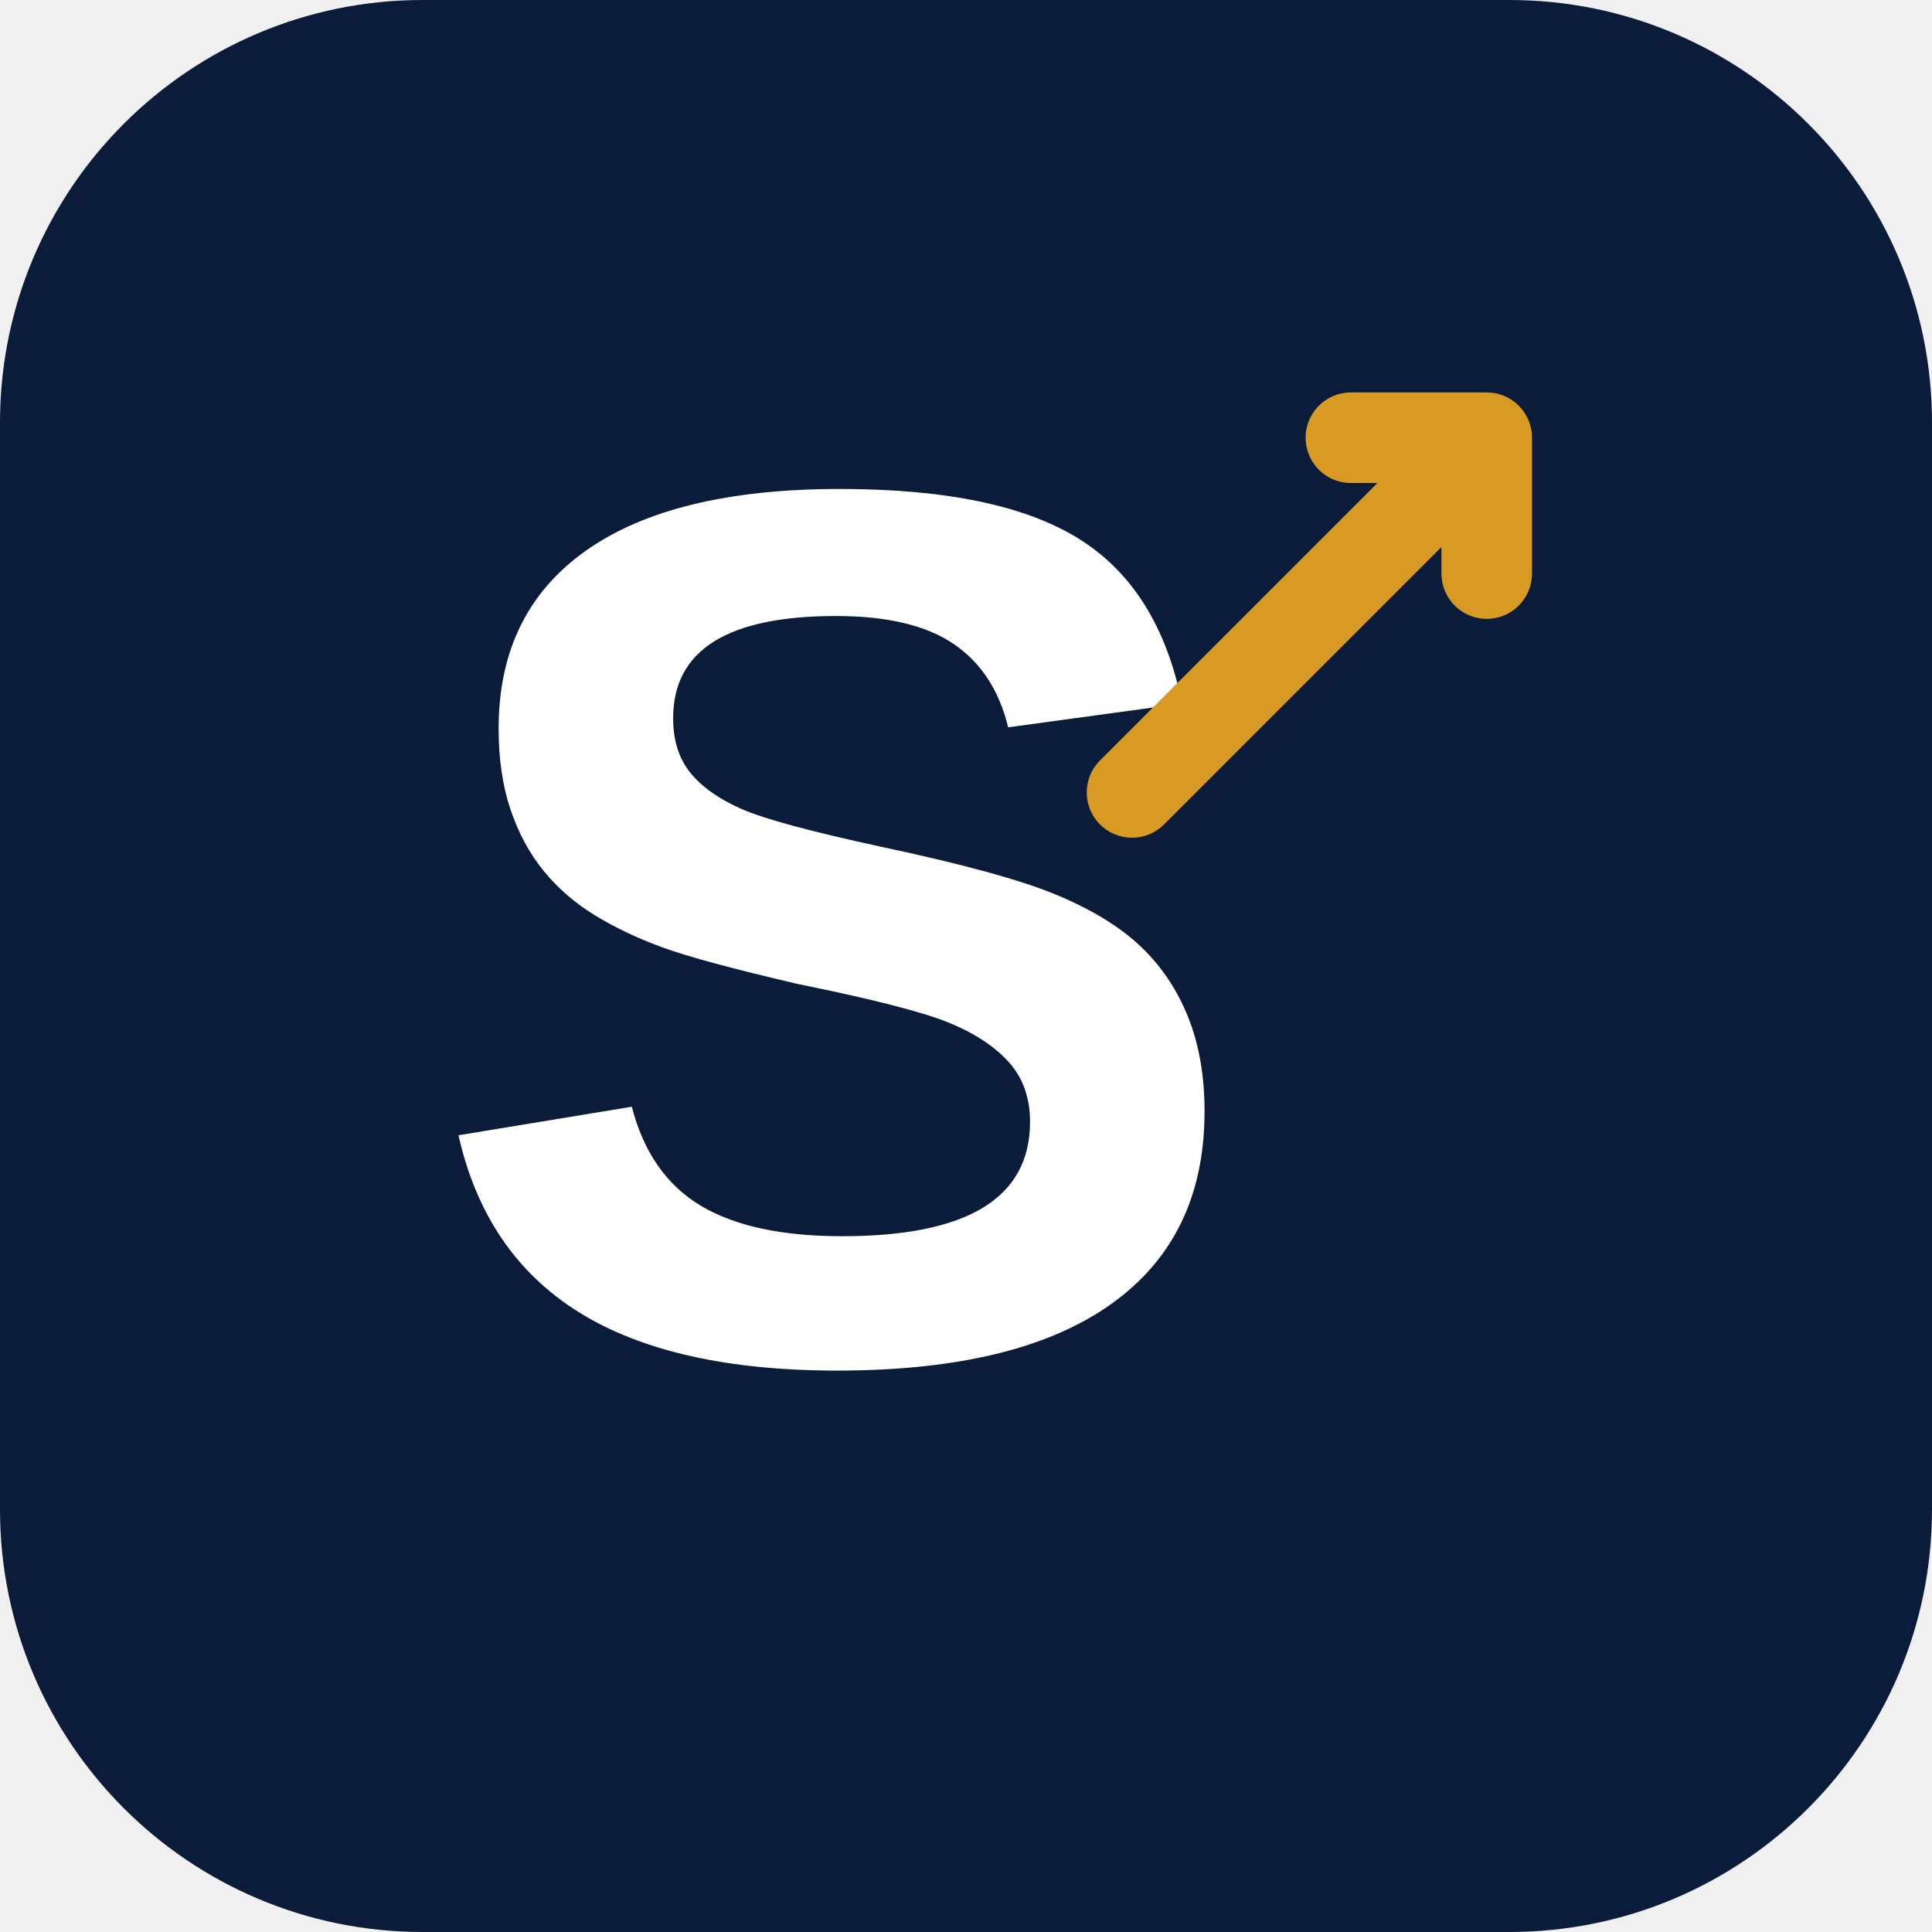
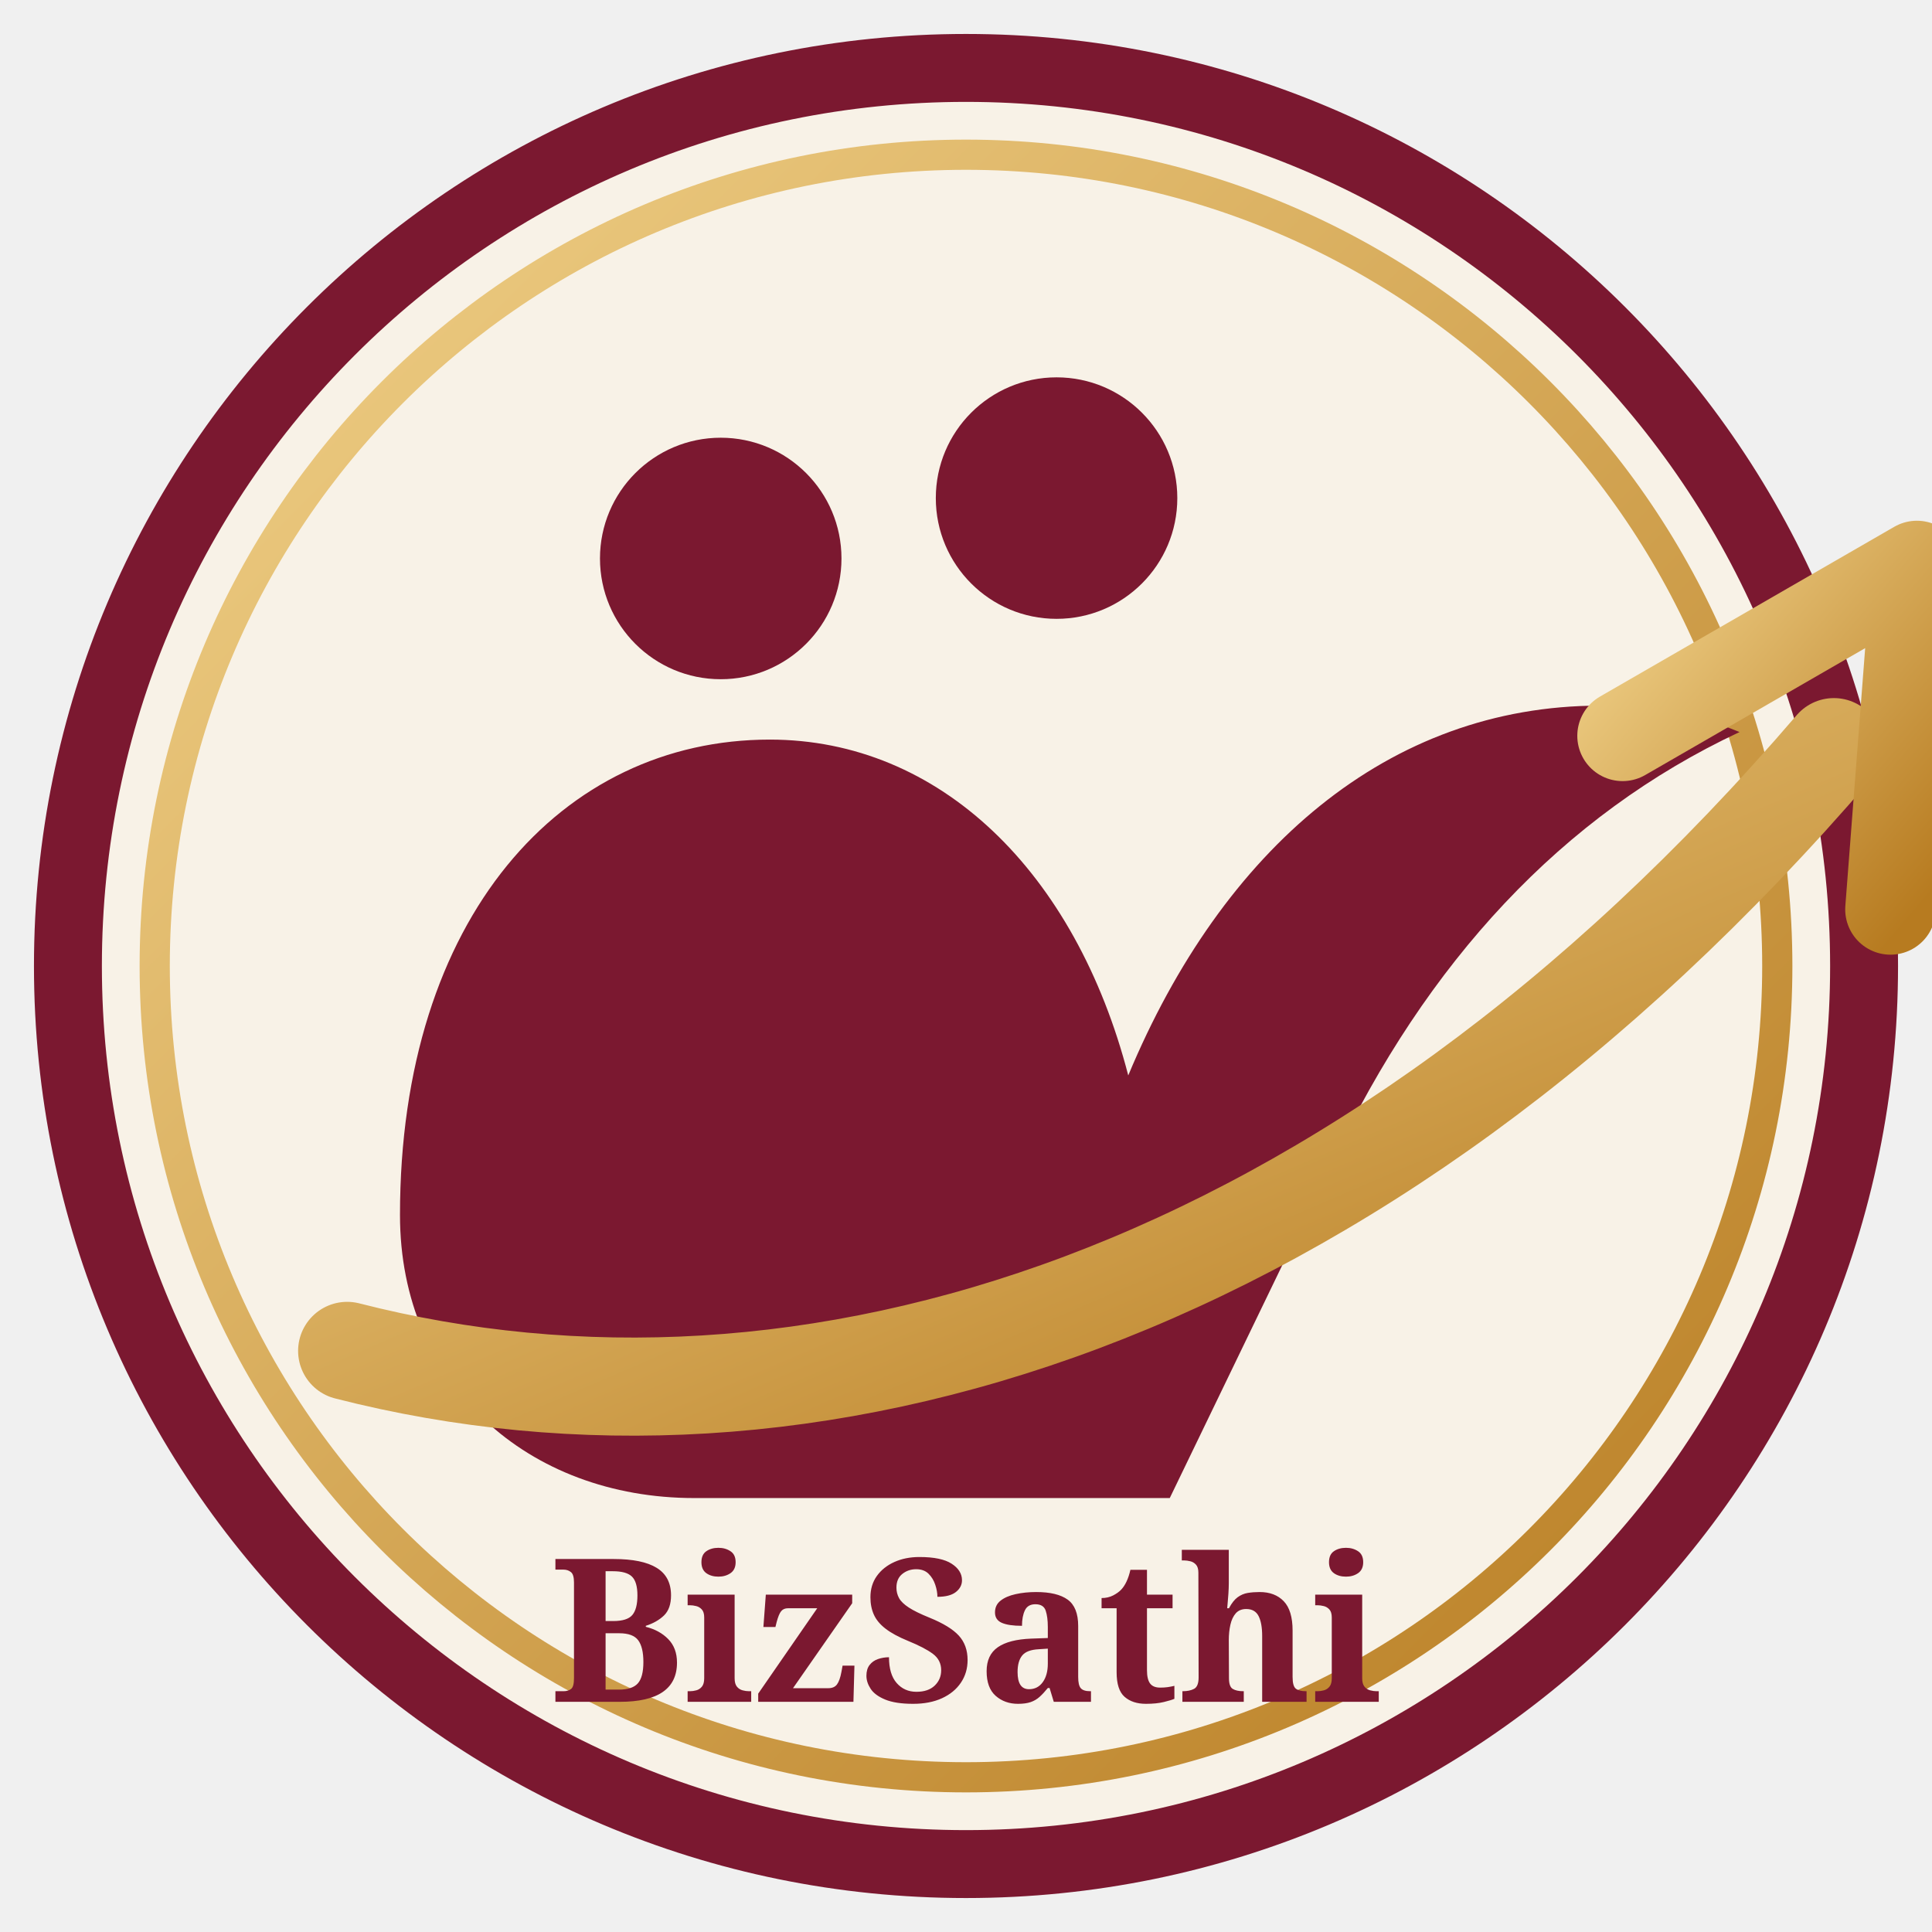
<svg xmlns="http://www.w3.org/2000/svg" viewBox="0 0 512 512" role="img" aria-labelledby="title">
-   <rect width="512" height="512" rx="112" fill="#0B1B3A" />
-   <text x="112" y="360" fill="#FFFFFF" font-family="Manrope,Arial,sans-serif" font-size="330" font-weight="750">S</text>
-   <path d="M300 210 L394 116 M358 116 H394 V152" fill="none" stroke="#D99A24" stroke-width="24" stroke-linecap="round" stroke-linejoin="round" />
+   <defs>
+     <linearGradient id="gold" x1="0" y1="0" x2="1" y2="1">
+       <stop stop-color="#F1D28A" />
+       <stop offset="1" stop-color="#B77B20" />
+     </linearGradient>
+   </defs>
+   <circle cx="256" cy="256" r="238" fill="#F8F2E7" stroke="#7B1830" stroke-width="18" />
+   <circle cx="256" cy="256" r="215" fill="none" stroke="url(#gold)" stroke-width="8" />
+   <g fill="#7B1830">
+     <circle cx="191" cy="148" r="32" />
+     <circle cx="280" cy="132" r="32" />
+     <path d="M106 322c0-79 43-126 98-126 45 0 81 35 95 89 25-60 69-98 125-98 12 0 25 2 37 7-47 22-83 61-108 114l-43 89H184c-44 0-78-30-78-75z" />
+   </g>
+   <path d="M92 358c121 31 267-12 394-160" fill="none" stroke="url(#gold)" stroke-width="26" stroke-linecap="round" />
+   <path d="M430 195l78-45-7 91" fill="none" stroke="url(#gold)" stroke-width="24" stroke-linecap="round" stroke-linejoin="round" />
+   <text x="256" y="451" text-anchor="middle" fill="#7B1830" font-family="Georgia,serif" font-size="53" font-weight="700">BizSathi</text>
</svg>
